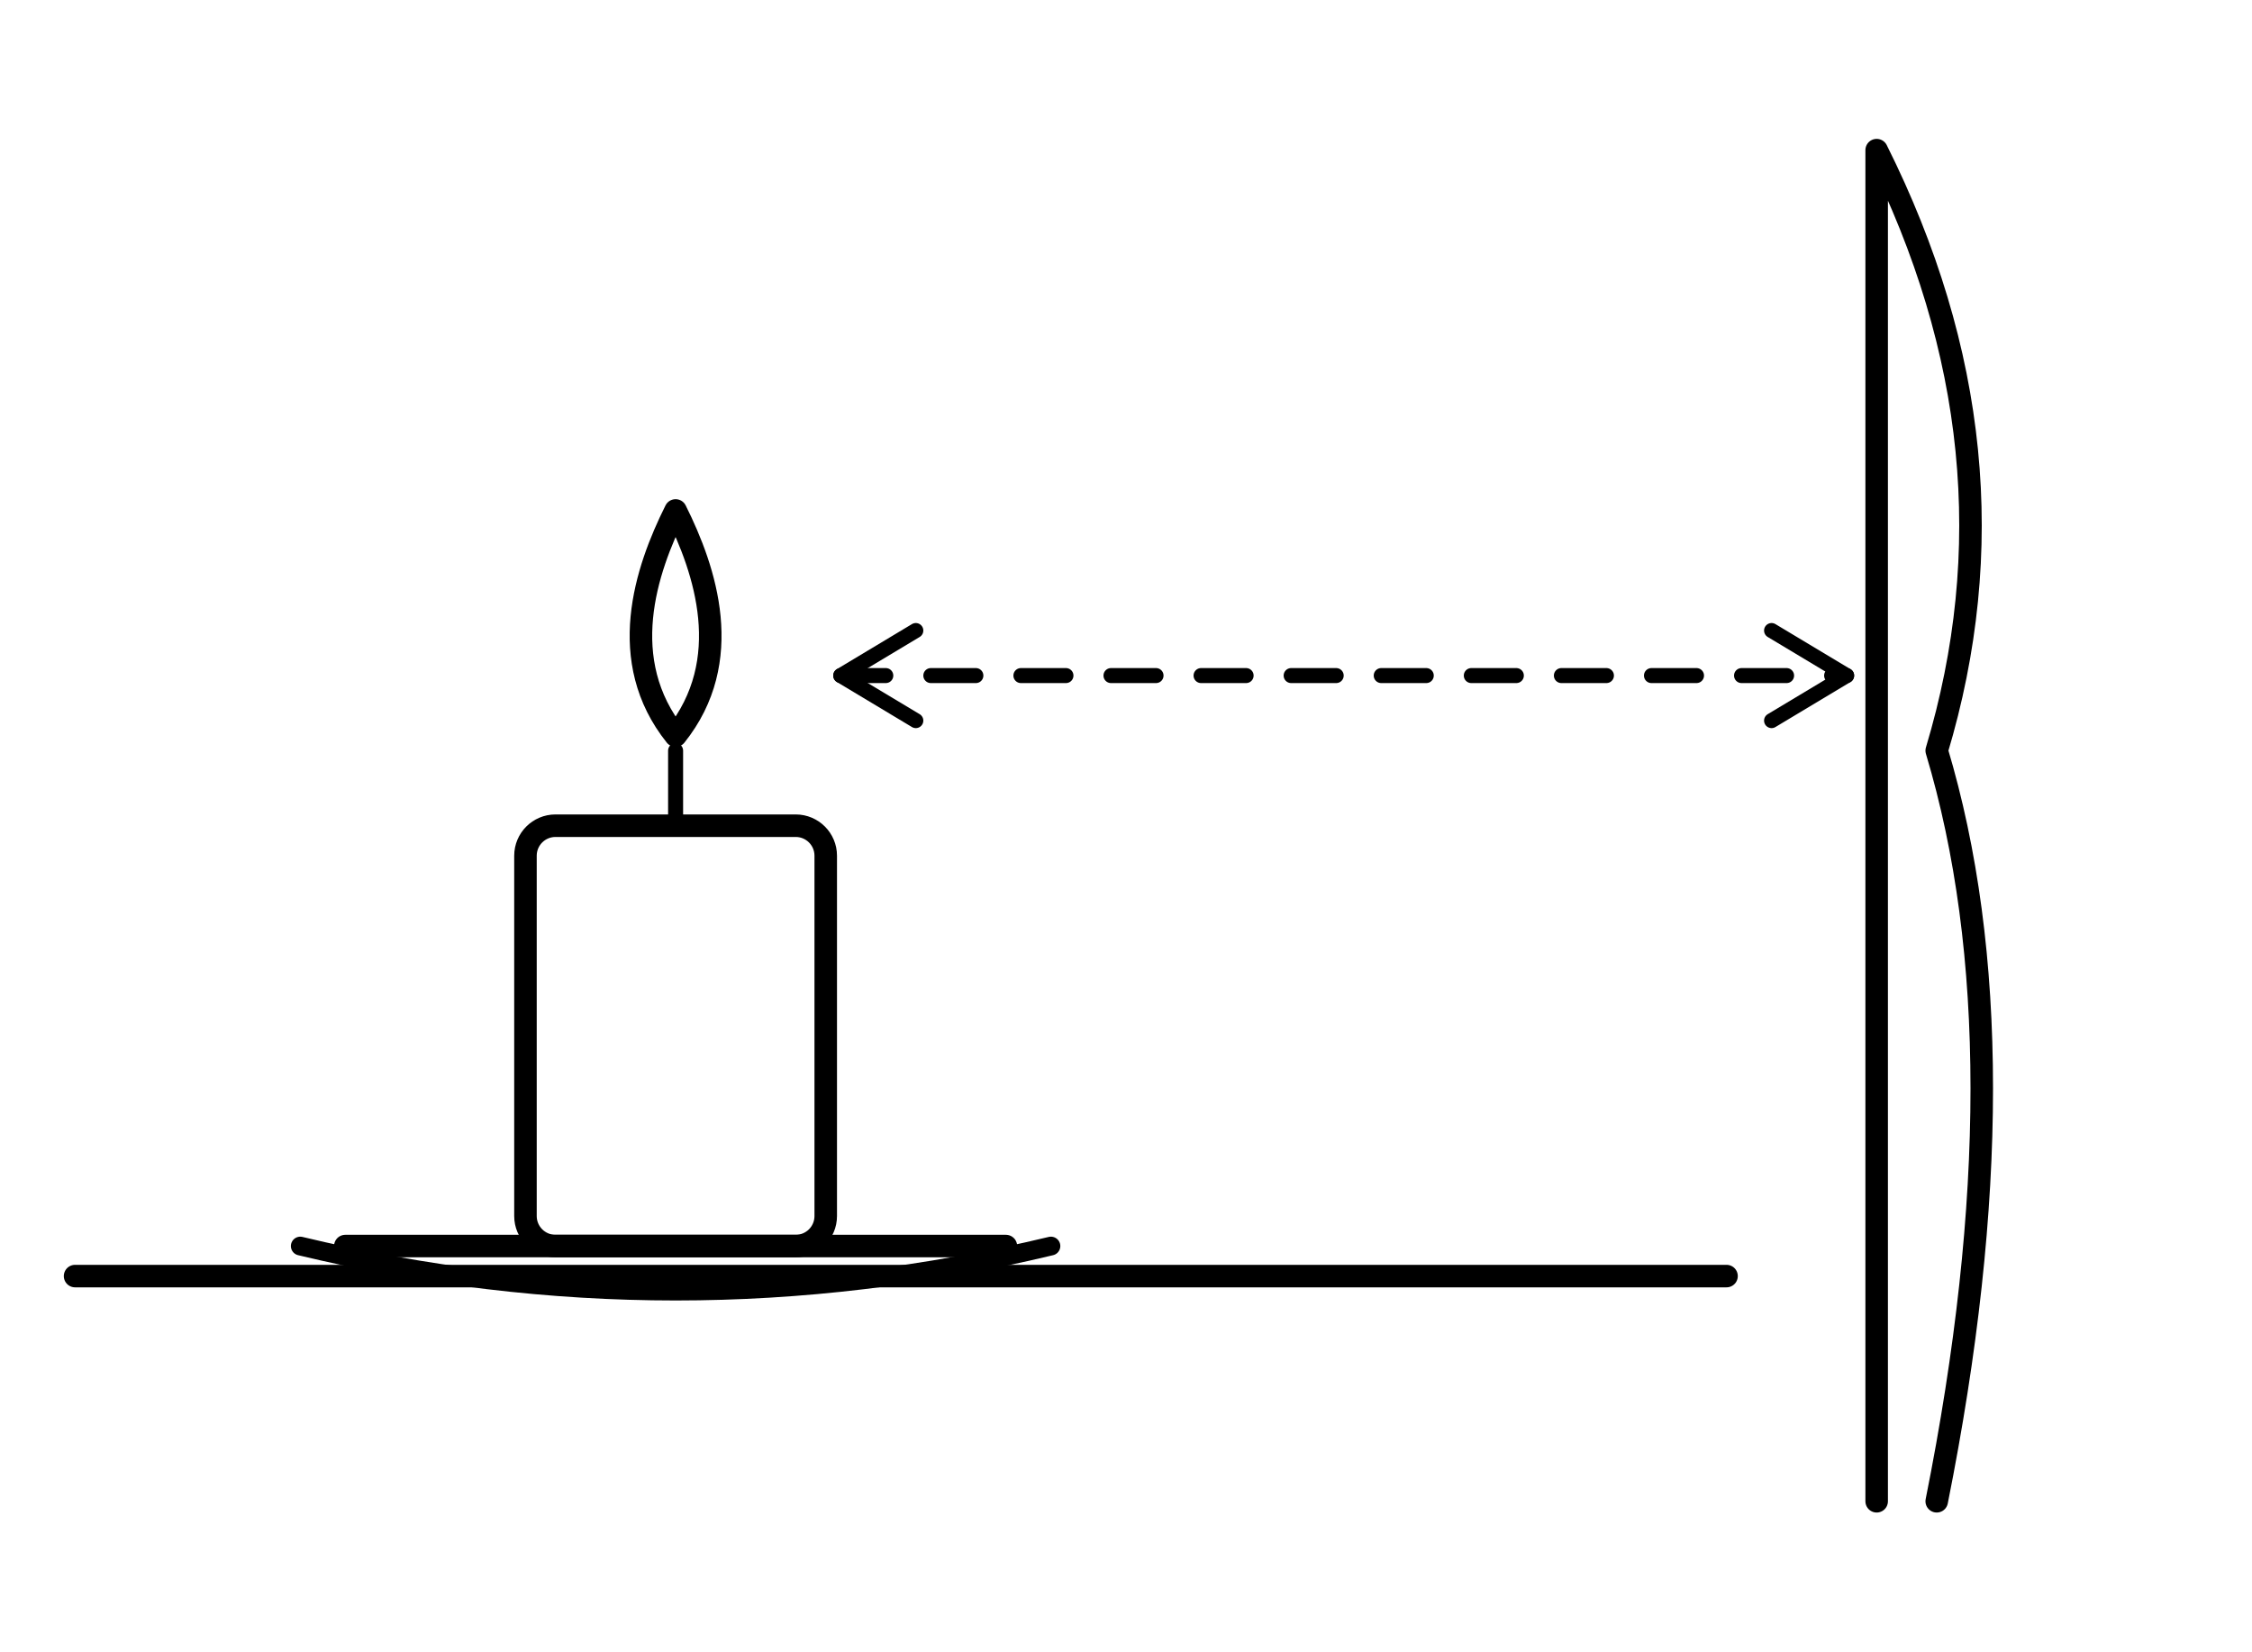
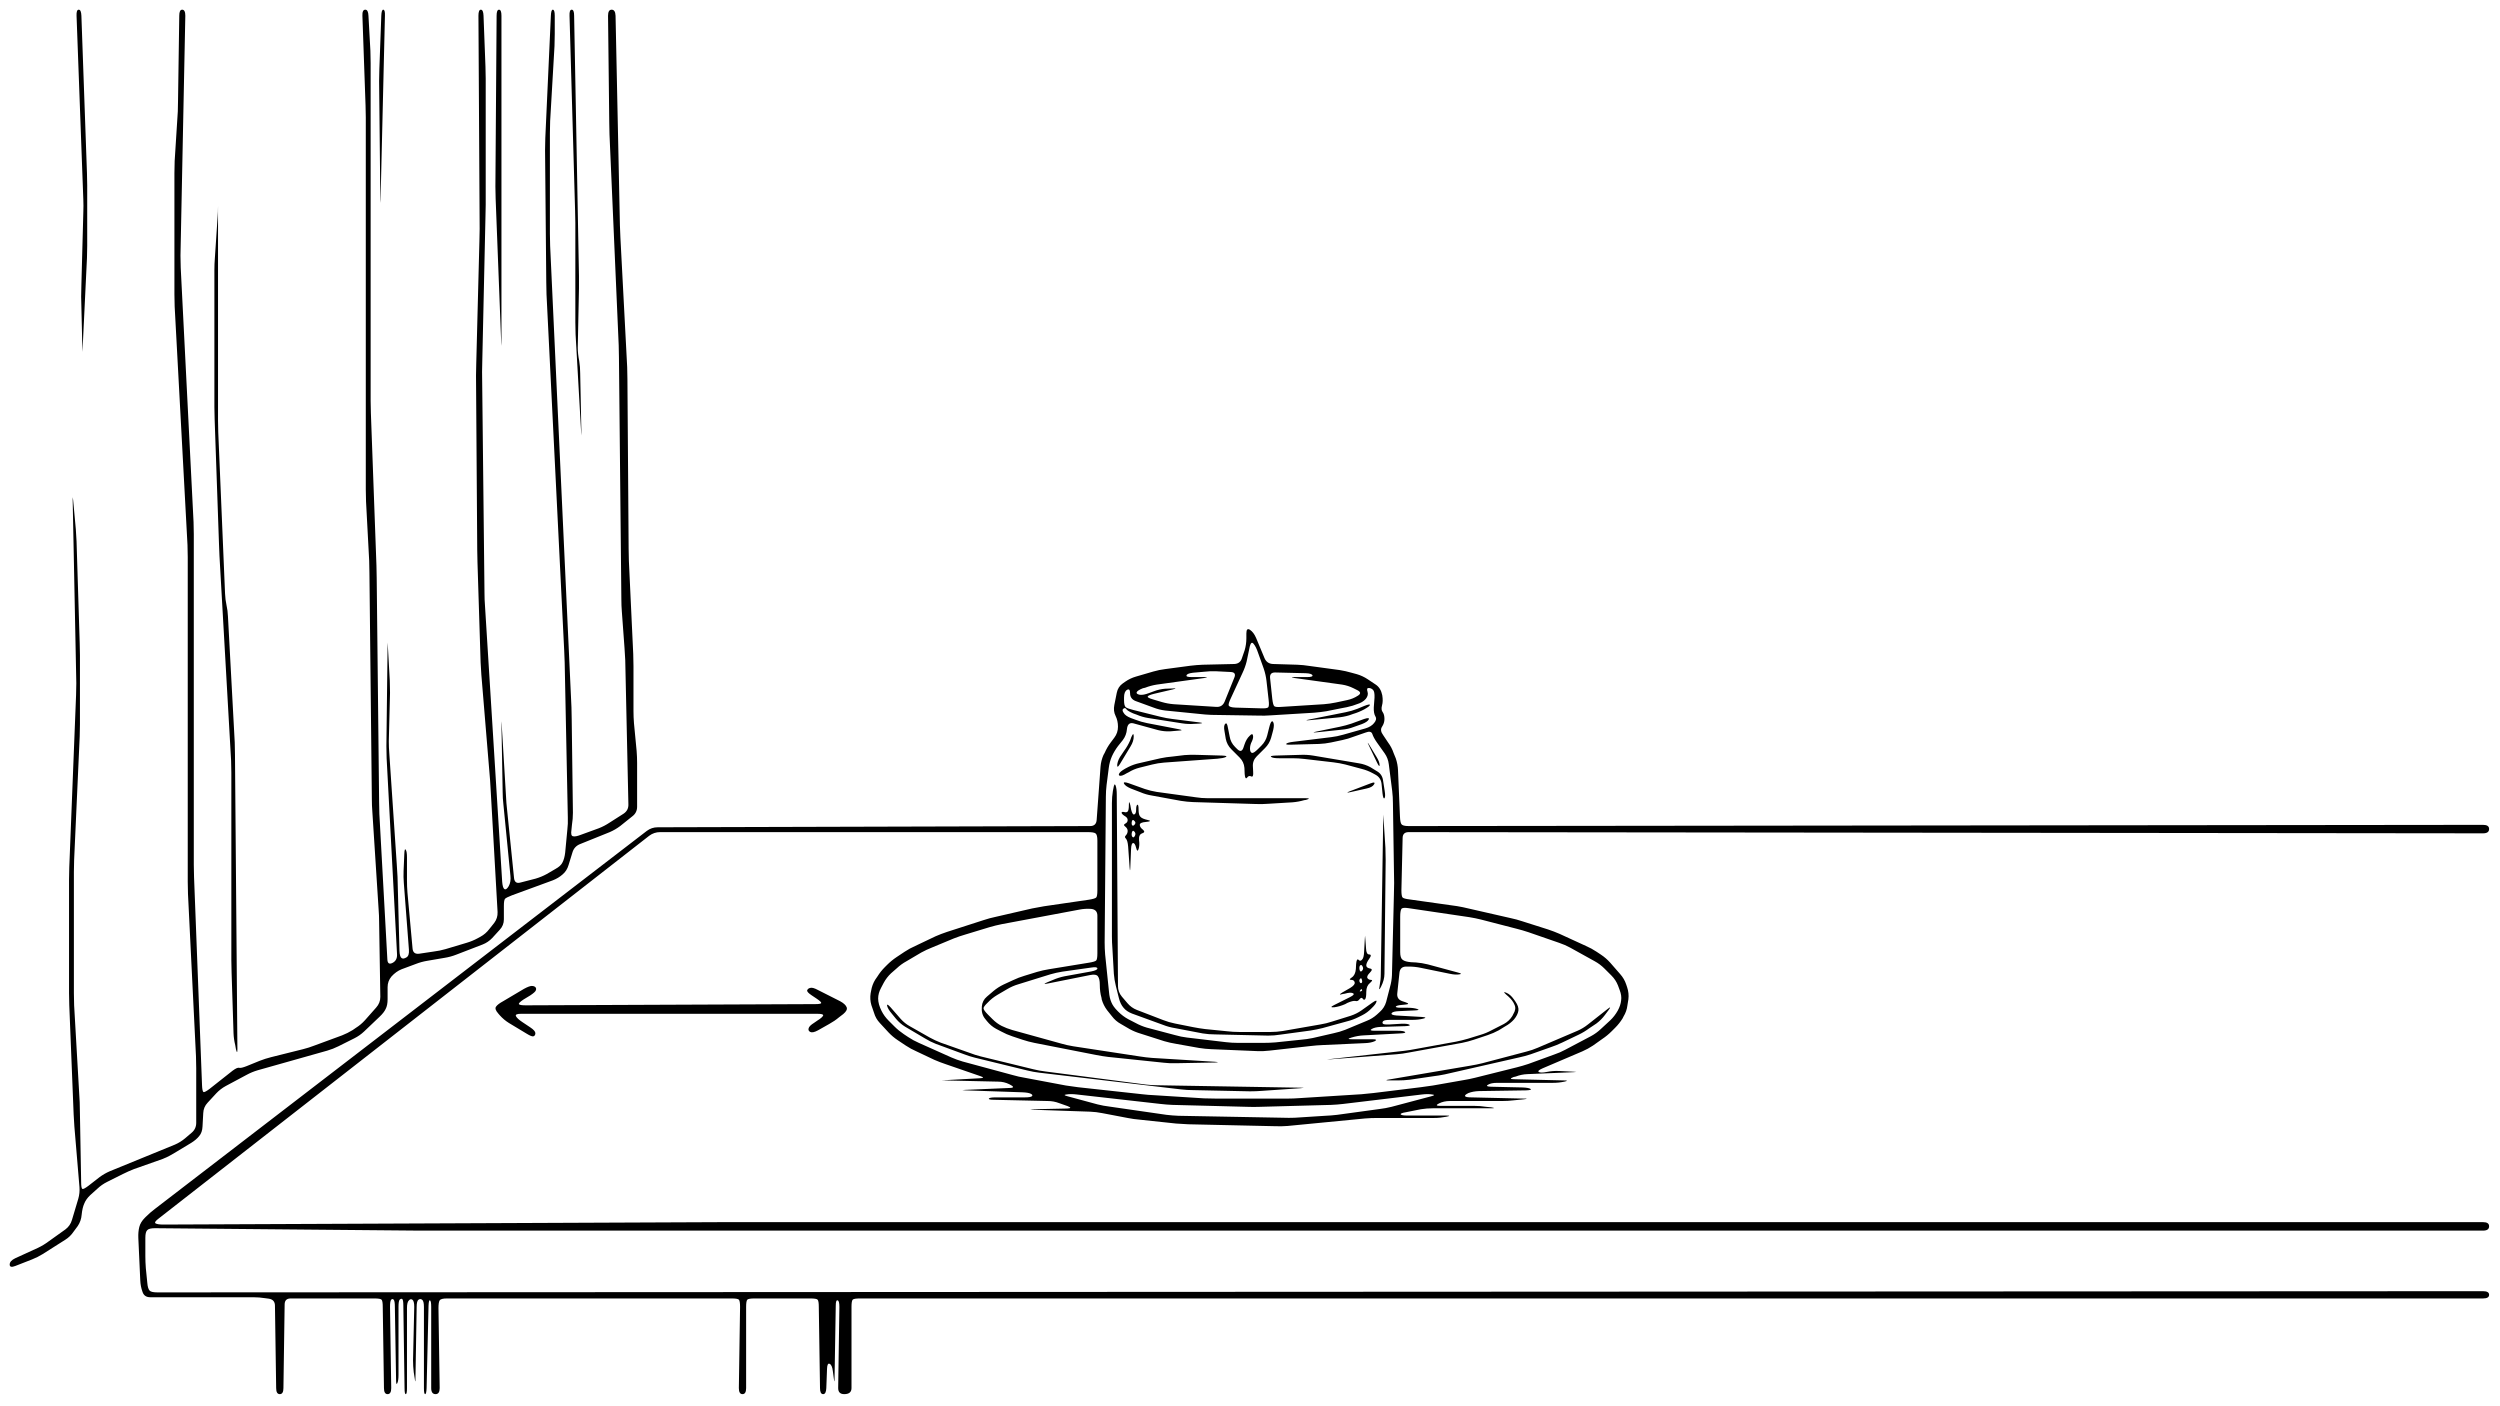
- <svg xmlns="http://www.w3.org/2000/svg" fill="none" stroke="currentColor" stroke-width="3" stroke-linecap="round" stroke-linejoin="round" viewBox="0 0 300 220">
-   <path d="M10 170 H230" />
-   <path d="M40 166 Q90 178 140 166" stroke-width="2.5" />
-   <path d="M46 166 H134" />
-   <rect x="70" y="110" width="40" height="56" rx="4" />
-   <path d="M90 110 V100" stroke-width="2" />
-   <path d="M90 98 C82 88 86 76 90 68 C94 76 98 88 90 98 Z" />
-   <path d="M250 20 V200 M250 20 Q270 60 258 100 Q270 140 258 200" />
-   <path d="M112 90 H246" stroke-width="2" stroke-dasharray="6 6" />
-   <path d="M122 84 L112 90 L122 96 M236 84 L246 90 L236 96" stroke-width="2" />
+ <svg xmlns="http://www.w3.org/2000/svg" viewBox="0 0 1032 580" stroke="currentColor" fill="none">
+   <path stroke="none" fill="currentColor" fill-rule="evenodd" d="M662.5 419L664 417Q665.5 415 663.5 416.6L655.5 422.9Q653.5 424.5 651.2 425.5L634.8 432.5Q632.5 433.5 630.1 434.1L611.9 438.9Q609.5 439.5 607 439.9L573.5 445.6Q571 446 573.5 446L577 446Q579.5 446 582 445.7L591.5 444.3Q594 444 596.4 443.5L627.1 436.5Q629.5 436 631.9 435.2L640.1 432.3Q642.5 431.5 644.8 430.4L651.7 427.1Q654 426 656 424.5L659 422.5Q661 421 662.5 419ZM371.8 420.6L367.7 415.9Q366 414 366.2 415.2Q366.5 416.5 368.1 418.4L369.9 420.6Q371.5 422.5 373.6 423.8L381.9 428.7Q384 430 386.3 430.9L397.7 435.1Q400 436 402.4 436.6L424.1 441.9Q426.5 442.5 429 442.8L487.5 449.7Q490 450 492.5 450L516 450.5Q518.5 450.5 521 450.3L537 449.2Q539.5 449 537 449L478 448Q475.5 448 473 447.7L431.5 442.3Q429 442 426.6 441.4L404.9 436.1Q402.5 435.5 400.2 434.6L388.3 430.4Q386 429.5 383.8 428.3L375.7 423.7Q373.5 422.5 371.8 420.6ZM626.8 417.2Q627 415.5 625.6 413.5L624.9 412.5Q623.5 410.5 621.8 409.8Q620 409 621.9 410.7L622.6 411.3Q624.5 413 625.2 414.8Q626 416.5 624.7 418.6L624.3 419.4Q623 421.5 620.8 422.7L615.7 425.3Q613.5 426.5 611.1 427.2L605.9 428.8Q603.5 429.5 601 430L584.5 433Q582 433.5 579.5 433.8L549 437.2Q546.5 437.5 549 437.3L576.5 435.2Q579 435 581.5 434.5L603.5 430.5Q606 430 608.4 429.2L614.1 427.3Q616.5 426.5 618.7 425.3L621.3 423.7Q623.5 422.5 625 420.8Q626.5 419 626.8 417.2ZM204.8 415.5Q204 416.5 205.7 418.4L206.3 419.1Q208 421 210.1 422.3L217.4 426.7Q219.5 428 220.2 427.8Q221 427.5 221 426.5Q221 425.5 218.9 424.1L215.6 421.9Q213.5 420.5 213 419.5Q212.5 418.5 215 418.5L337.5 418.5Q340 418.5 339.8 419.2Q339.5 420 337.4 421.3L336.1 422.2Q334 423.5 333.8 424.5Q333.5 425.5 334.5 426Q335.5 426.5 337.7 425.3L342.3 422.7Q344.5 421.5 346.4 419.9L348.1 418.6Q350 417 349.5 415.8Q349 414.5 346.8 413.3L337.7 408.7Q335.5 407.5 334.5 407.8Q333.5 408 333.2 408.8Q333 409.5 335.1 410.9L336.9 412.1Q339 413.5 339 414Q339 414.5 336.5 414.5L217 415Q214.5 415 214.2 414.5Q214 414 216.1 412.6L218.9 410.9Q221 409.5 221.2 408.8Q221.5 408 221 407.5Q220.5 407 219.5 407Q218.5 407 216.3 408.2L207.7 413.3Q205.5 414.5 204.8 415.5ZM563.9 391.5L563.6 387.5Q563.5 385 563.4 387.5L563.1 393Q563 395.5 562.2 396.2Q561.5 397 560.8 396.2Q560 395.5 559.8 398L559.7 400Q559.5 402.5 558 403.5Q556.5 404.5 557.8 404.5Q559 404.5 559.2 405.5Q559.5 406.5 557.4 407.8L554.1 409.7Q552 411 554.4 410.3L555.1 410.2Q557.5 409.5 558.5 410Q559.5 410.5 557.3 411.6L550.7 414.9Q548.5 416 550.8 415.8Q553 415.5 555.3 414.5L556.2 414Q558.5 413 559.5 413.2Q560.5 413.5 561.2 412.5Q562 411.5 562.5 412.2Q563 413 563.5 412.5Q564 412 564 409.5Q564 407 565.5 405.8Q567 404.5 566 404.5Q565 404.5 564.5 403.8Q564 403 565.5 401.5Q567 400 565.5 399.8Q564 399.5 564 398.5Q564 397.5 565.2 395.8Q566.5 394 565.2 394Q564 394 563.9 391.5ZM561.8 409.2Q561 409.5 561.5 408.8Q562 408 562.2 408.5Q562.5 409 561.8 409.2ZM561.5 404Q562 403.5 562.2 404.5Q562.5 405.5 562 405.8Q561.5 406 561.2 405.2Q561 404.5 561.5 404ZM561.5 398.5Q562 398 562.5 399Q563 400 562.2 400.8Q561.5 401.5 561.2 400.2Q561 399 561.5 398.5ZM571.9 350L571.1 337.5Q571 335 571 337.5L570 402Q570 404.5 569.5 407Q569 409.5 570.1 407.3Q571.5 404.5 571.5 402L572 355Q572 352.5 571.9 350ZM466.9 334.1L466.6 332.4Q466 330 466 332.2Q466 334.5 465.5 335Q465 335.5 464 335.2Q463 335 463 335.5Q463 336 464.2 336.8Q465.5 337.5 465.5 338.5Q465.5 339.5 464.5 340Q463.5 340.5 464.5 341.2Q465.5 342 465.5 343Q465.5 344 464.8 344.8Q464 345.5 464.8 346.2Q465.5 347 465.7 349.5L466.3 358Q466.5 360.5 466.6 358L466.9 350.5Q467 348 467.8 348Q468.5 348 469 350Q469.5 352 470 350.5Q470.5 349 470.2 346.8Q470 344.5 471.5 344Q473 343.5 471.8 342.5Q470.5 341.5 470.5 340.5Q470.5 339.5 473 339.3Q476 339 473.8 338.5Q471.5 338 470.8 337.2Q470 336.5 470 334.2Q470 332 469.5 332.2Q469 332.5 469 334.2Q469 336 468.2 336.2Q467.5 336.5 466.9 334.1ZM467.2 343.8Q467.5 342.5 468.2 343.2Q469 344 468.5 345Q468 346 467.5 345.5Q467 345 467.2 343.8ZM467.2 339.2Q467.5 338 468.2 338.8Q469 339.5 468.5 340.2Q468 341 467.5 340.8Q467 340.5 467.2 339.2ZM460.5 324.2Q460 323 459.6 325.5L459.4 326.5Q459 329 459 331.5L459 386.5Q459 389 459.2 391.5L459.8 402Q460 404.5 460.6 406.9L461.9 412.1Q462.5 414.5 463.8 416Q465 417.5 467.3 418.4L480.2 423.1Q482.5 424 485 424.4L496.5 426.6Q499 427 501.5 427L523.5 427.5Q526 427.5 528.5 427.1L541 425.4Q543.5 425 545.9 424.4L556.1 421.6Q558.5 421 560.7 419.9L562.3 419.1Q564.5 418 566.2 416.2Q568 414.5 568.2 413.5Q568.5 412.5 566.5 413.9L562 417.1Q560 418.5 557.6 419.3L549.9 421.7Q547.5 422.5 545 422.9L529.5 425.6Q527 426 524.5 426L511.5 426Q509 426 506.5 425.7L497.5 424.8Q495 424.5 492.5 424L485 422.5Q482.5 422 480.2 421.1L469.3 416.9Q467 416 465.4 414.1L463.1 411.4Q461.5 409.5 461.5 407L461 328Q461 325.5 460.5 324.2ZM567.2 323.8Q568 322.5 565.7 323.4L557.3 326.6Q555 327.5 557.4 327L564.1 325.5Q566.5 325 567.2 323.8ZM472.6 325.7L465.9 323.3Q463.5 322.5 464 323.5Q464.5 324.5 466.8 325.5L470.7 327Q473 328 475.5 328.4L487.5 330.6Q490 331 492.5 331.1L518.5 331.9Q521 332 523.5 331.8L533.5 331.2Q536 331 538.4 330.3L539.1 330.2Q541.5 329.5 539 329.5L498.5 329.5Q496 329.5 493.5 329.1L477.5 326.9Q475 326.5 472.6 325.7ZM537 311.6L526.5 311.9Q524 312 524.8 312.5Q525.5 313 528 313L533.5 313Q536 313 538.5 313.3L550.5 314.7Q553 315 555.4 315.6L562.1 317.4Q564.5 318 566.7 319.2L567.8 319.8Q570 321 570.3 323.5L570.7 327.5Q571 330 571.5 329.5Q572 329 571.6 326.5L570.9 322Q570.5 319.5 568.3 318.3L565.7 316.7Q563.5 315.5 561 315.1L542 311.9Q539.5 311.5 537 311.6ZM506 312.5Q507 312 504.5 311.9L494 311.6Q491.5 311.5 489 311.7L484 312.3Q481.5 312.5 479.1 313L470.4 315Q468 315.5 465.8 316.6Q463 318 462.2 319Q461.5 320 462.2 320.2Q463 320.5 465.1 319.2L465.9 318.8Q468 317.5 470.4 316.9L475.6 315.6Q478 315 480.5 314.8L502.5 313.2Q505 313 506 312.5ZM568.2 312.4L565.3 307.6Q564 305.5 565.1 307.8L568.4 314.7Q569.5 317 569.5 315.8Q569.5 314.5 568.2 312.4ZM468 304Q468 302 467 304.3L466.5 305.7Q465.5 308 464 310L463 311.5Q461.5 313.5 461.2 315.5Q461 317.5 462.3 315.4L466.7 308.1Q468 306 468 304ZM525.8 298.8Q525.5 297.5 525 297.8Q524.5 298 523.9 300.4L523.1 303.6Q522.5 306 520.7 307.8L519.3 309.2Q517.5 311 516.8 310.8Q516 310.5 516 309Q516 307.5 516.8 306Q517.5 304.5 517.2 303.5Q517 302.5 515.8 303.8Q514.5 305 513.7 307.4L513.3 308.6Q512.5 311 510.7 309.2L509.8 308.3Q508 306.5 507.6 304L506.9 300.5Q506.5 298 505.8 298.8Q505 299.5 505.5 302L506 305Q506.5 307.5 508.3 309.3L511.7 312.7Q513.5 314.5 513.7 317L513.8 319.5Q514 322 514.8 321Q515.5 320 516.5 320.5Q517.5 321 517.3 318.5L517.2 316.5Q517 314 518.8 312.2L522.2 308.8Q524 307 524.7 304.6L525.3 302.4Q526 300 525.8 298.8ZM565 297Q565.5 296 563.1 296.8L557.9 298.7Q555.5 299.5 553.1 300L543.4 302Q541 302.5 543.5 302.3L554 301.2Q556.5 301 558.8 300.1L562.2 298.9Q564.5 298 565 297ZM565.5 291Q565.5 290.5 563.2 291.4L560.3 292.6Q558 293.5 555.5 294L540.5 297Q538 297.5 540.5 297.3L552 296.2Q554.5 296 556.9 295.3L558.6 294.7Q561 294 563.2 292.8Q565.5 291.5 565.5 291ZM57.5 506.5Q57 508.5 57.1 511L57.9 528.5Q58 531 58.8 533.2Q59.5 535.5 62 535.5L104.5 535.5Q107 535.5 109.5 535.9L111 536.1Q113.5 536.5 113.5 539L114 573Q114 575.5 115.5 575.5Q117 575.5 117 573L117.5 538.5Q117.5 536 120 536L154.5 536Q157 536 157.5 536.5Q158 537 158 539.5L158.5 573Q158.5 575.5 160 575.5Q161.5 575.5 161.5 573L161 539.5Q161 537 161.5 536.5Q162 536 162.5 536.5Q163 537 163 539.5L163.5 569.5Q163.5 572 164 571Q164.5 570 164.5 567.5L164.5 539.5Q164.5 537 165 536.5Q165.5 536 166 536.2Q166.5 536.5 166.5 539L167 573Q167 575.5 167.5 575.5Q168 575.5 168 573L168 540Q168 537.5 168.8 536.8Q169.5 536 170.2 536.5Q171 537 171 539.5L170.5 561.5Q170.5 564 170.8 566.5L171.2 569Q171.5 571.5 171.5 569L172 539.5Q172 537 172.8 536.5Q173.5 536 174.2 536.5Q175 537 175 539.5L175 573Q175 575.5 175.5 575.5Q176 575.5 176.1 573L176.9 539Q177 536.5 177.5 536.8Q178 537 178 539.5L178 573Q178 575.5 179.8 575.5Q181.5 575.5 181.5 573L181 540Q181 537.5 181.5 536.8Q182 536 184.5 536L302 536Q304.5 536 305 536.5Q305.5 537 305.5 539.5L305 573Q305 575.5 306.5 575.5Q308 575.5 308 573L308 539.5Q308 537 308.5 536.5Q309 536 311.5 536L334.5 536Q337 536 337.5 536.5Q338 537 338 539.5L338.5 573Q338.5 575.5 339.8 575.5Q341 575.5 341.1 573L341.4 565Q341.5 562.5 342.5 563Q343.5 563.5 343.8 566L344.2 569Q344.5 571.5 344.5 569L345 539Q345 536.5 345.8 536.8Q346.5 537 346.5 539.5L346 573Q346 575.5 348.5 575.5Q351.5 575.5 351.5 573L351.5 539.5Q351.5 537 352 536.5Q352.5 536 355 536L1025 536Q1027.5 536 1027.5 534.5Q1027.5 533 1025 533L65 533.5Q62.5 533.5 61.8 532.8Q61 532 60.8 529.5L60.2 523.5Q60 521 60 518.5L60 511Q60 508.5 60.8 507.8Q61.5 507 64 507L173 508Q175.5 508 178 508L1025 508Q1027.5 508 1027.5 506.2Q1027.5 504.5 1025 504.5L303.5 504.5Q301 504.5 298.5 504.5L67.5 505.5Q65 505.5 64.2 505Q63.5 504.5 65.5 503L268 345Q270 343.5 272.5 343.5L449 343.5Q451.5 343.5 452.2 344Q453 344.5 453 347L453 367.5Q453 370 452.5 370.5Q452 371 449.5 371.4L431 374.1Q428.5 374.5 426.1 375L410.9 378.5Q408.5 379 406.1 379.8L390.9 384.7Q388.5 385.5 386.2 386.5L377.8 390.5Q375.5 391.5 373.4 392.9L370.1 395.1Q368 396.5 366.2 398.3L365.3 399.2Q363.5 401 362.2 403.1L361.3 404.4Q360 406.5 359.6 409L359.4 410Q359 412.5 359.7 414.9L360.8 418.1Q361.5 420.5 363.2 422.3L366.8 426.2Q368.5 428 370.6 429.4L373.9 431.6Q376 433 378.3 434L385.7 437.5Q388 438.5 390.4 439.3L404.6 444.2Q407 445 404.5 445.1L390 445.9Q387.5 446 390 446L412 446.5Q414.5 446.5 416.7 447.6Q419.5 449 417 449.1L398.5 449.9Q396 450 398.5 450.1L422 450.9Q424.5 451 425.5 451.5Q426.5 452 426 452.5Q425.5 453 423 453L411 453Q408.5 453 408.2 453.5Q408 454 410.5 454L432.5 454.5Q435 454.5 437.3 455.4L440.7 456.6Q443 457.5 440.5 457.6L426.5 457.9Q424 458 426.5 458.1L450 458.9Q452.5 459 455 459.5L465.5 461.5Q468 462 470.5 462.2L485.5 463.8Q488 464 490.5 464.1L526.5 464.9Q529 465 531.5 464.8L563.5 461.7Q566 461.5 568.5 461.5L592 461.5Q594.5 461.5 597 461Q599.5 460.5 597 460.5L581 460.5Q578.5 460.5 578.2 460Q578 459.5 580.5 459.1L586.5 457.9Q589 457.5 591.5 457.5L615.5 457.5Q618 457.5 615.5 457.1L613.5 456.9Q611 456.5 608.5 456.5L594.5 456.5Q592 456.5 594 455.5Q596 454.5 598.5 454.5L620 454.5Q622.5 454.5 625 454.2L629 453.8Q631.5 453.5 629 453.5L607.5 453Q605 453 604.8 452.5Q604.5 452 606.2 451.2Q608 450.5 610.5 450.4L630 450.1Q632.5 450 631.8 449.5Q631 449 628.5 448.9L615.5 448.6Q613 448.5 614.2 447.8Q615.5 447 618 447L641 447Q643.5 447 645.8 446.5Q648 446 645.5 446L625 445.5Q622.5 445.5 624.8 444.6L625.7 444.4Q628 443.5 630.5 443.4L649.5 442.6Q652 442.5 649.5 442.4L643.5 442.1Q641 442 638.5 442.5Q636 443 635.2 442.5Q634.5 442 636.8 441L653.2 434Q655.5 433 657.6 431.6L661.4 428.9Q663.5 427.5 665.3 425.7L666.7 424.3Q668.5 422.5 669.8 420.4L670.2 419.6Q671.5 417.5 671.8 415L672.2 412.5Q672.5 410 671.7 407.6L671.3 406.4Q670.5 404 668.8 402.1L664.7 397.4Q663 395.5 660.9 394.1L659.1 392.9Q657 391.5 654.7 390.5L643.8 385.5Q641.5 384.5 639.1 383.7L628.4 380.3Q626 379.5 623.6 379L603.9 374.5Q601.5 374 599 373.7L582 371.3Q579.5 371 579 370.5Q578.5 370 578.5 367.5L579 346Q579 343.5 581.5 343.5L1025 344Q1027.5 344 1027.5 342.2Q1027.5 340.5 1025 340.5L581.5 341Q579 341 578.5 340.2Q578 339.5 577.9 337L577.1 318Q577 315.5 576.2 313.1L575.3 310.9Q574.5 308.5 573 306.5L571 303.5Q569.5 301.5 570.5 300Q571.5 298.5 571.5 296.8Q571.5 295 570.8 294Q570 293 570.5 291.2Q571 289.5 570.6 287Q570 284 567.9 282.6L564.6 280.4Q562.5 279 560.1 278.3L557.9 277.7Q555.5 277 553 276.6L540.5 274.9Q538 274.5 535.5 274.4L525.5 274.1Q523 274 522 271.7L518.5 263.3Q517.5 261 516 260Q514.5 259 514.5 261.5L514.5 263.5Q514.5 266 513.8 268.4L512.7 271.6Q512 274 509.5 274.1L496.5 274.4Q494 274.5 491.5 274.8L481 276.2Q478.5 276.5 476.1 277.2L468.9 279.3Q466.5 280 464.5 281.4L463.5 282.1Q461.5 283.5 461 286L460 291Q459.5 293.5 460.5 295.5Q461.5 297.5 461.5 300Q461.5 302.5 460 304.5L458.5 306.5Q457 308.5 456 310.8L455.5 311.7Q454.5 314 454.3 316.5L452.7 338.5Q452.5 341 450 341L271.5 341.5Q269 341.5 267 343L64 499Q62 500.5 60.2 502.3L59.8 502.7Q58 504.5 57.5 506.5ZM453.1 455.9L440.9 452.6Q438.5 452 440.2 451.8Q442 451.5 444.5 451.8L479 455.7Q481.5 456 484 456.1L515 456.9Q517.5 457 520 456.9L549.5 456.1Q552 456 554.5 455.7L587 451.8Q589.5 451.5 591.2 451.8Q593 452 590.6 452.6L574.4 456.9Q572 457.5 569.5 457.8L552 460.2Q549.5 460.5 547 460.6L534.5 461.4Q532 461.5 529.5 461.4L486.5 460.6Q484 460.5 481.5 460.2L458 456.8Q455.5 456.5 453.1 455.9ZM667.9 406.8L668.6 408.7Q669.5 411 669.2 413Q669 415 667.8 417.2Q666.5 419.5 664.7 421.2L660.8 424.8Q659 426.5 656.8 427.7L646.2 433.3Q644 434.5 641.6 435.3L630.9 439.2Q628.5 440 626.1 440.6L608.9 444.9Q606.5 445.5 604 445.9L591.5 448.1Q589 448.5 586.5 448.8L567 451.2Q564.5 451.5 562 451.7L536.5 453.3Q534 453.5 531.5 453.5L502 453.5Q499.5 453.5 497 453.4L476.5 452.1Q474 452 471.5 451.7L445 448.8Q442.5 448.5 440 448.1L423 444.9Q420.5 444.5 418.1 443.8L397.4 438.2Q395 437.5 392.7 436.5L379.3 430.5Q377 429.5 374.9 428.1L373.1 426.9Q371 425.5 369.2 423.7L366.8 421.3Q365 419.5 363.9 417.3Q362.5 414.5 362.5 412.2Q362.5 410 363.7 407.8L364.8 405.7Q366 403.5 367.8 401.8L370.2 399.7Q372 398 374.2 396.8L380.3 393.2Q382.5 392 384.8 391.1L393.7 387.4Q396 386.5 398.4 385.8L408.6 382.7Q411 382 413.5 381.5L445.5 375.5Q448 375 450.5 375.2Q453 375.5 453 378L453 393.5Q453 396 452.5 396.5Q452 397 449.5 397.4L433 400.1Q430.5 400.5 428.1 401.2L422.9 402.8Q420.5 403.5 418.2 404.6L414.3 406.4Q412 407.5 410.1 409.1L407.4 411.4Q405.5 413 405.3 415.5Q405 418.5 406.6 420.5L407.4 421.5Q409 423.5 411.2 424.7L413.3 425.8Q415.5 427 417.9 427.8L422.1 429.2Q424.5 430 427 430.5L452.5 435.5Q455 436 457.5 436.3L480.5 438.7Q483 439 485.5 438.9L501.5 438.6Q504 438.5 501.5 438.3L475.5 436.7Q473 436.5 470.5 436.1L443 431.9Q440.5 431.5 438.1 430.8L417.9 425.2Q415.5 424.5 413.5 423.5Q411.5 422.5 409.7 420.7L407.8 418.8Q406 417 406 416.2Q406 415.5 407.8 413.8Q409.5 412 411.7 410.7L415.8 408.3Q418 407 420.4 406.3L433.6 402.2Q436 401.5 438.5 401.1L450.5 399.4Q453 399 453 399.8Q453 400.5 450.5 401L439.5 403Q437 403.5 434.7 404.5L432.3 405.5Q430 406.5 432.5 406L450 402.5Q452.5 402 453.2 403Q454 404 454 406.5Q454 409.5 454.7 411.9L454.8 412.6Q455.5 415 457 417L459 419.5Q460.5 421.5 462.7 422.7L466.3 424.8Q468.5 426 470.9 426.7L480.6 429.8Q483 430.5 485.5 430.9L495 432.6Q497.5 433 500 433.1L519 433.9Q521.5 434 524 433.7L541 431.8Q543.5 431.5 546 431.4L563.5 430.6Q566 430.5 567.5 429.8Q569 429 566.5 429L558 429Q555.5 429 557.9 428.3Q560.5 427.5 563 427.4L578 426.6Q580.5 426.5 580 426Q579.5 425.5 577 425.5L567.5 425.5Q565 425.5 566.2 424.8Q567.5 424 570 423.9L580 423.6Q582.5 423.5 581.8 423Q581 422.5 578.5 422.6L573.5 422.9Q571 423 570.8 422.5Q570.5 422 571 421.5Q571.5 421 574 421L583 421Q585.5 421 587.5 420.5Q589.5 420 587 419.8L576.5 419.2Q574 419 574.5 418.2Q575 417.5 577.5 417.4L584 417.1Q586.5 417 585 416.5Q583.5 416 581 416L578.5 416Q576 416 576.2 415.5Q576.5 415 579 414.8L580 414.7Q582.5 414.5 580.1 413.7L578.9 413.3Q576.5 412.5 576.8 410L577.7 401.5Q578 399 580.5 399L581.5 399Q584 399 586.4 399.5L598.6 402Q601 402.5 602.5 402.2Q604 402 601.6 401.4L589.4 398.1Q587 397.5 584.5 397.3L582.5 397.2Q580 397 579 396.2Q578 395.5 578 393L578 378.5Q578 376 578.5 375.2Q579 374.5 581.5 374.9L606.5 378.6Q609 379 611.4 379.6L626.1 383.4Q628.5 384 630.9 384.8L643.6 389.2Q646 390 648.2 391.2L658.3 396.8Q660.5 398 662.3 399.8L665.2 402.7Q667 404.5 667.9 406.8ZM565 284Q566 284 566.8 284.8Q567.5 285.5 567.4 288L567.1 292Q567 294.5 567.8 295.8Q568.5 297 567.2 298.5Q566 300 563.6 300.7L554.4 303.3Q552 304 549.5 304.3L534 306.2Q531.5 306.5 531 307Q530.5 307.5 533 307.4L544.5 307.1Q547 307 549.4 306.5L554.1 305.5Q556.5 305 558.8 304.1L563.7 302.4Q566 301.5 566.5 303Q567 304.5 568.4 306.5L571.6 311Q573 313 573.3 315.5L574.7 326.5Q575 329 575 331.5L575.5 364.5Q575.5 367 575.4 369.5L574.6 402.5Q574.5 405 573.8 407.4L572.2 413.6Q571.5 416 569.6 417.7L568.4 418.8Q566.5 420.5 564.2 421.4L555.3 425.1Q553 426 550.6 426.5L541.9 428.5Q539.5 429 537 429.2L526.5 430.3Q524 430.5 521.5 430.5L511 430.5Q508.5 430.5 506 430.2L490 428.3Q487.5 428 485.1 427.3L473.4 424.2Q471 423.5 468.8 422.3L465.7 420.7Q463.5 419.5 461.7 417.7L461.3 417.3Q459.5 415.5 458.8 413.8Q458 412 457.8 409.5L456.2 394Q456 391.5 456 389L456.5 329Q456.5 326.5 456.8 324L457.7 317Q458 314.5 459 312.2Q460 310 461.5 308L463.5 305.5Q465 303.5 465.2 301Q465.5 298 467.9 298.6L478.1 301.4Q480.5 302 483 301.9L486.5 301.6Q489 301.5 486.5 301L473.5 298.5Q471 298 468.7 297.1L466.8 296.4Q464.5 295.5 463.8 294.2Q463 293 463.8 292.5Q464.5 292 465 292.8Q465.5 293.5 467.8 294.5L469.2 295Q471.5 296 474 296.4L488 298.6Q490.5 299 493 298.8L495 298.7Q497.5 298.5 495 298.2L484 296.8Q481.5 296.5 479.1 295.9L467.9 293.1Q465.5 292.5 464.8 292Q464 291.5 464 289L464 288Q464 285.5 465.2 284.8Q466.5 284 466.5 286.2Q466.5 288.5 468.8 289.4L476.2 292.1Q478.5 293 481 293.3L495 294.7Q497.5 295 500 295.1L519.5 295.4Q522 295.5 524.5 295.3L542.5 294.2Q545 294 547.5 293.6L553.5 292.4Q556 292 558.4 291.3L560.1 290.7Q562.5 290 563.8 288.5Q565 287 564.5 285.5Q564 284 565 284ZM525.2 288.5L524.3 280Q524 277.5 526.5 277.6L539 277.9Q541.5 278 541.8 278.8Q542 279.5 539.5 279.5L534.5 279.5Q532 279.5 534.5 279.9L554 282.6Q556.5 283 558.7 284.1L560.3 284.9Q562.5 286 560.5 287.2Q558.5 288.5 556.1 289L551.4 290Q549 290.5 546.5 290.7L529 291.8Q526.5 292 526 291.5Q525.5 291 525.2 288.5ZM502 277.1L508 277.4Q510.5 277.5 509.5 279.8L505.5 289.7Q504.5 292 502 291.8L484.5 290.7Q482 290.5 479.6 289.8L475.9 288.7Q473.5 288 473.8 287.5Q474 287 476.4 286.4L484.1 284.6Q486.5 284 484 284.2L481 284.3Q478.5 284.5 476.2 285.4L474.3 286.1Q472 287 470.5 286.8Q469 286.5 469.2 285.8Q469.5 285 471.8 284.1L472.7 283.9Q475 283 477.5 282.6L497 279.9Q499.5 279.5 497 279.5L492 279.5Q489.5 279.5 489.8 278.8Q490 278 492.5 277.7L497 277.3Q499.5 277 502 277.1ZM514.6 273.1L515.9 266.9Q516.5 264.5 517.5 265.8Q518.5 267 519.3 269.4L521.7 276.1Q522.5 278.5 522.8 281L523.7 289Q524 291.5 523.5 292Q523 292.5 520.5 292.4L510 292.1Q507.5 292 507.2 291.2Q507 290.5 508.1 288.2L512.9 277.8Q514 275.5 514.6 273.1ZM90 173.5L90 66.5Q90 64 90 66.5L90 85Q90 87.5 89.8 90L88.7 106.5Q88.5 109 88.5 111.5L88.5 168Q88.5 170.5 88.6 173L90.4 224.5Q90.5 227 90.6 229.5L95.4 314Q95.5 316.5 95.5 319L95.5 396.5Q95.5 399 95.6 401.5L96.4 426.5Q96.5 429 97.1 431.4L97.4 433.1Q98 435.5 98 433L97 311.5Q97 309 96.9 306.5L94.1 254.5Q94 252 93.5 249.8Q93 247.5 92.9 245L90.1 178.5Q90 176 90 173.5ZM236 4Q235 4 235.1 6.5L237.4 87Q237.5 89.5 237.5 92L237.5 133Q237.5 135.5 237.6 138L239.9 178.5Q240 181 240 178.5L239.5 154Q239.5 151.5 239.1 149Q238.5 146 238.5 143.5L239 119Q239 116.5 239 114L237 6.5Q237 4 236 4ZM206 4Q205 4 205 6.5L204.5 77Q204.5 79.5 204.6 82L206.9 141.5Q207 144 207 141.5L207 6.5Q207 4 206 4ZM157.1 82.5L158.9 6.5Q159 4 158.2 4Q157.5 4 157.4 6.5L156.6 28.5Q156.5 31 156.5 33.5L157 82.5Q157 85 157.1 82.5ZM255.9 93L254.1 6.5Q254 4 252.5 4Q251 4 251 6.5L251.5 50.5Q251.5 53 251.6 55.5L255.4 142.5Q255.5 145 255.5 147.5L256.5 247.5Q256.5 250 256.7 252.5L257.8 267.5Q258 270 258.1 272.5L259.4 332Q259.5 334.5 257.4 335.9L251.6 339.6Q249.5 341 247.2 341.9L239.8 344.6Q237.5 345.5 236.5 345.2Q235.5 345 235.9 342.5L236.1 340.5Q236.5 338 236.5 335.5L236 297Q236 294.5 235.9 292L227.1 101.5Q227 99 227 96.5L227 55Q227 52.5 227.1 50L228.9 19Q229 16.5 229 14L229 6.5Q229 4 228.2 4Q227.5 4 227.4 6.5L225.1 57Q225 59.5 225 62L225.5 116.5Q225.5 119 225.6 121.5L232.9 268.5Q233 271 233.1 273.5L234.4 337.5Q234.5 340 234.2 342.5L233.3 352Q233 354.5 232.2 356Q231.5 357.5 229.3 358.7L225.7 360.8Q223.5 362 221.1 362.7L214.9 364.3Q212.5 365 212.2 362.5L209.3 334Q209 331.5 208.9 329L207.1 299Q207 296.5 207 299L207.5 327Q207.5 329.5 207.8 332L210.7 361.5Q211 364 210 365.8Q209 367.5 208.2 367Q207.5 366.5 207.3 364L200.2 250Q200 247.5 200 245L199 153.5Q199 151 199.1 148.5L200.4 89.5Q200.5 87 200.5 84.5L200.5 32.5Q200.5 30 200.4 27.5L199.6 6.5Q199.5 4 198.5 4Q197.5 4 197.5 6.5L198 94.5Q198 97 197.9 99.5L196.6 150Q196.5 152.5 196.5 155L197 227Q197 229.5 197.1 232L198.4 273.5Q198.5 276 198.7 278.5L202.3 322Q202.5 324.5 202.6 327L205.4 376.5Q205.5 379 204 381L202 383.5Q200.5 385.5 198.3 386.7L197.2 387.3Q195 388.5 192.6 389.2L183.9 391.8Q181.5 392.5 179 392.8L173 393.7Q170.5 394 170.3 391.5L168.2 368.5Q168 366 168 363.5L168 354Q168 351.5 167.5 350.8Q167 350 166.9 352.5L166.6 359.5Q166.5 362 166.7 364.5L168.8 392Q169 394.5 167.8 395.2Q166.5 396 165.8 395.5Q165 395 164.9 392.5L164.1 362Q164 359.5 163.8 357L160.7 311Q160.5 308.5 160.5 306L161 286Q161 283.5 160.9 281L160.1 266.5Q160 264 160 266.5L159.5 308Q159.5 310.5 159.6 313L163.9 394Q164 396.5 162 397.5Q160 398.5 159.9 396L156.6 336Q156.5 333.5 156.5 331L155.5 238.5Q155.5 236 155.4 233.5L153.1 170.5Q153 168 153 165.5L153 26Q153 23.5 152.9 21L152.1 6.5Q152 4 150.8 4Q149.5 4 149.6 6.5L150.9 43.5Q151 46 151 48.5L151 202Q151 204.5 151.1 207L152.4 231.5Q152.5 234 152.5 236.5L153.5 330Q153.5 332.5 153.7 335L156.3 375.5Q156.5 378 156.5 380.5L157 411.5Q157 414 155.3 415.9L150.7 421.1Q149 423 146.9 424.3L145.6 425.2Q143.5 426.5 141.2 427.4L129.8 431.6Q127.5 432.5 125.1 433.1L111.9 436.4Q109.5 437 107.2 437.9L101.8 440.1Q99.5 441 98.8 440.8Q98 440.5 96 442L86.5 449.5Q84.5 451 84 450.8Q83.5 450.5 83.4 448L80.1 362Q80 359.5 80 357L80 220.5Q80 218 79.9 215.5L74.6 110.5Q74.5 108 74.5 105.5L76.5 6.5Q76.5 4 75.2 4Q74 4 74 6.5L73.5 41Q73.5 43.5 73.4 46L72.1 66.5Q72 69 72 71.5L72 121.5Q72 124 72.1 126.5L77.4 225Q77.5 227.5 77.5 230L77.5 364Q77.5 366.5 77.6 369L80.9 436Q81 438.5 81 441L81 463.5Q81 466 79.1 467.6L76.4 469.9Q74.5 471.5 72.2 472.5L45.3 483.5Q43 484.5 41 486L36.5 489.5Q34.5 491 34 490.8Q33.5 490.5 33.5 488L33 460Q33 457.5 32.9 455L30.6 415Q30.5 412.5 30.5 410L30.5 360Q30.5 357.5 30.6 355L32.9 304Q33 301.5 33 299L33 270.5Q33 268 32.9 265.5L31.6 223.5Q31.5 221 31.3 218.5L30.2 206.5Q30 204 30 206.5L31.5 282Q31.5 284.5 31.4 287L28.6 358Q28.5 360.5 28.5 363L28.5 410Q28.5 412.5 28.6 415L30.4 460Q30.5 462.5 30.7 465L32.8 490Q33 492.5 32.3 494.9L29.7 503.6Q29 506 27 507.5L20 512.5Q18 514 15.7 515.1L6.3 519.4Q4 520.5 4 522Q4 523.5 6.3 522.6L13.2 519.9Q15.5 519 17.6 517.7L26.9 511.8Q29 510.5 30.4 508.4L32.1 506.1Q33.5 504 33.7 501.5Q34 498.5 34.8 496.8Q35.5 495 37.3 493.3L40.2 490.7Q42 489 44.2 487.9L50.8 484.6Q53 483.5 55.3 482.6L67.2 478.4Q69.5 477.5 71.6 476.2L78.9 471.8Q81 470.5 82.2 469Q83.5 467.5 83.6 465L83.9 459.5Q84 457 85.7 455.2L89.3 451.3Q91 449.5 93.2 448.3L101.8 443.7Q104 442.5 106.4 441.8L135.1 433.7Q137.5 433 139.7 431.9L146.3 428.6Q148.5 427.5 150.3 425.8L156.7 419.7Q158.5 418 159.2 416.5Q160 415 160 412.5L160 407.5Q160 405 161.6 403.1Q163.5 401 165.8 400.1L171.7 397.9Q174 397 176.5 396.6L183.5 395.4Q186 395 188.3 394.1L199.2 389.9Q201.5 389 203.2 387.2L206.3 383.8Q208 382 208 379.5L208 374Q208 371.5 208.5 371Q209 370.5 211.3 369.6L228.2 363.4Q230.5 362.5 232.2 361Q234 359.5 234.7 357.1L236.3 351.9Q237 349.5 239.3 348.5L251.7 343.5Q254 342.5 256 341L261 337Q263 335.5 263 333L263 315Q263 312.5 262.8 310L261.7 298.5Q261.5 296 261.5 293.5L261.5 275Q261.5 272.5 261.4 270L259.6 231.5Q259.5 229 259.5 226.5L259 156.5Q259 154 258.9 151.5L256.1 98Q256 95.5 255.9 93ZM32.5 4Q31.5 4 31.6 6.5L34.4 82.5Q34.5 85 34.4 87.5L33.6 117.5Q33.5 120 33.5 122.5L34 144Q34 146.5 34.1 144L35.9 106.5Q36 104 36 101.5L36 76.5Q36 74 35.9 71.5L33.6 6.5Q33.5 4 32.5 4Z" />
</svg>
